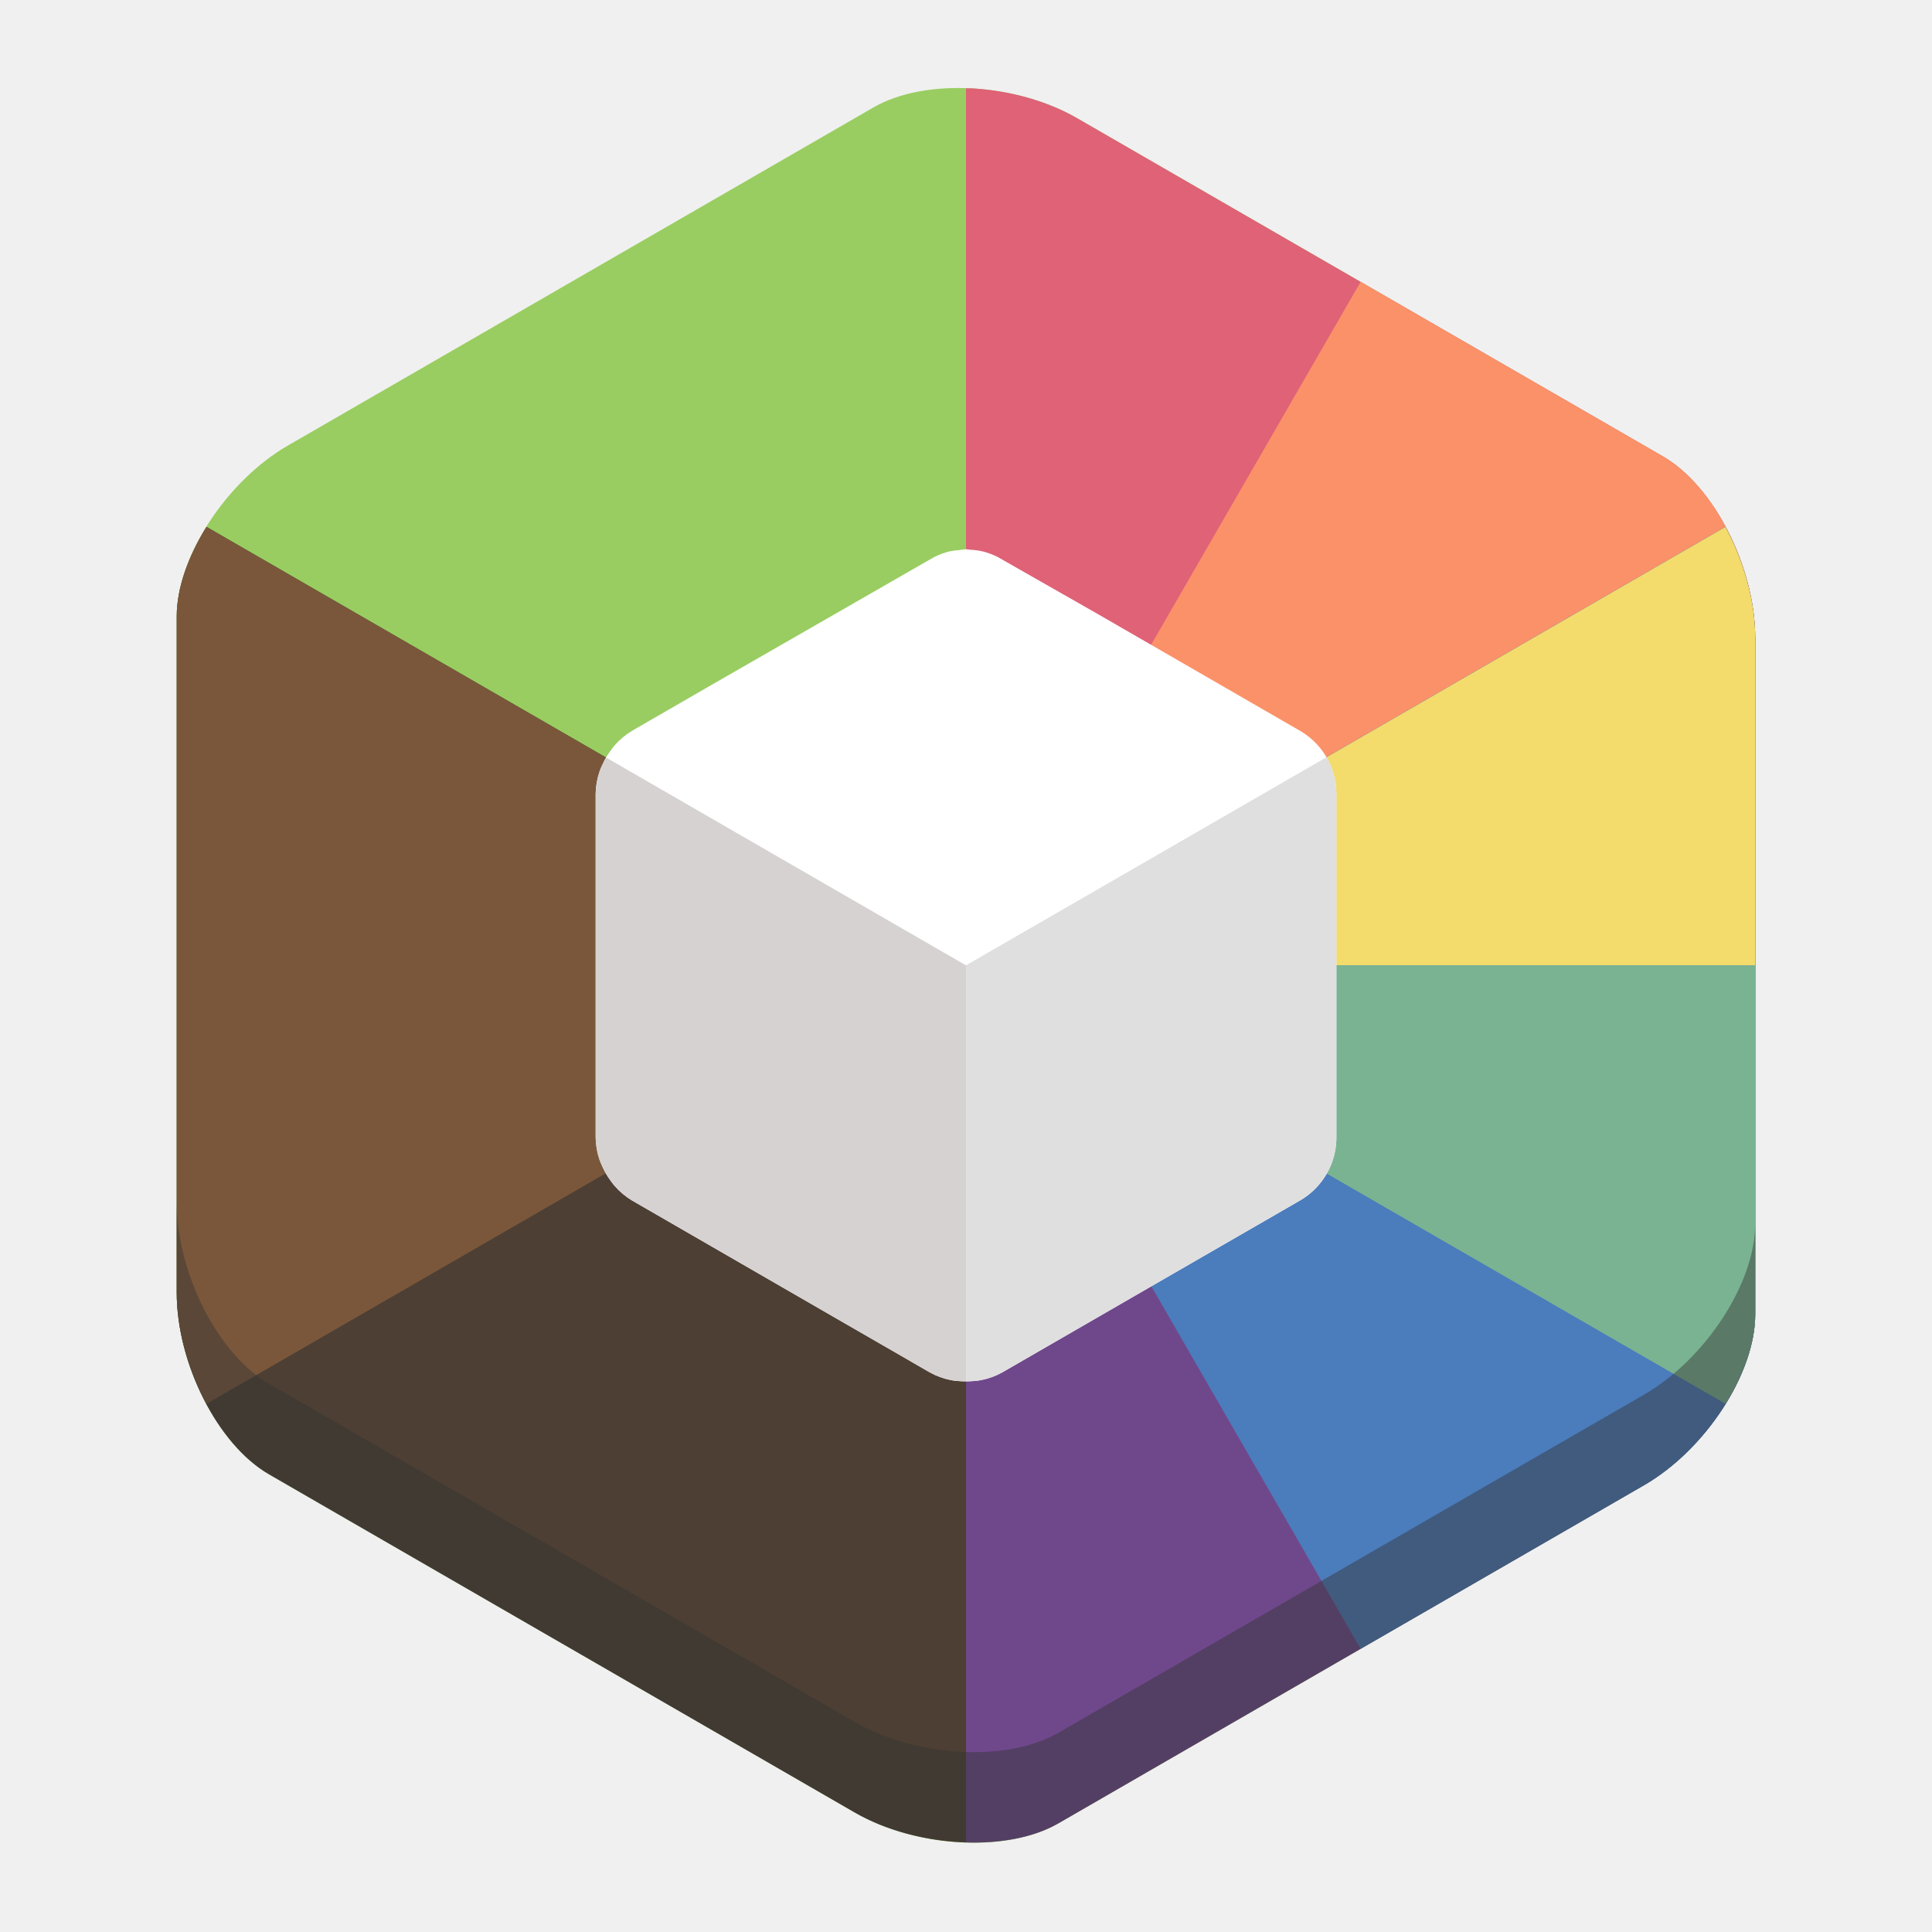
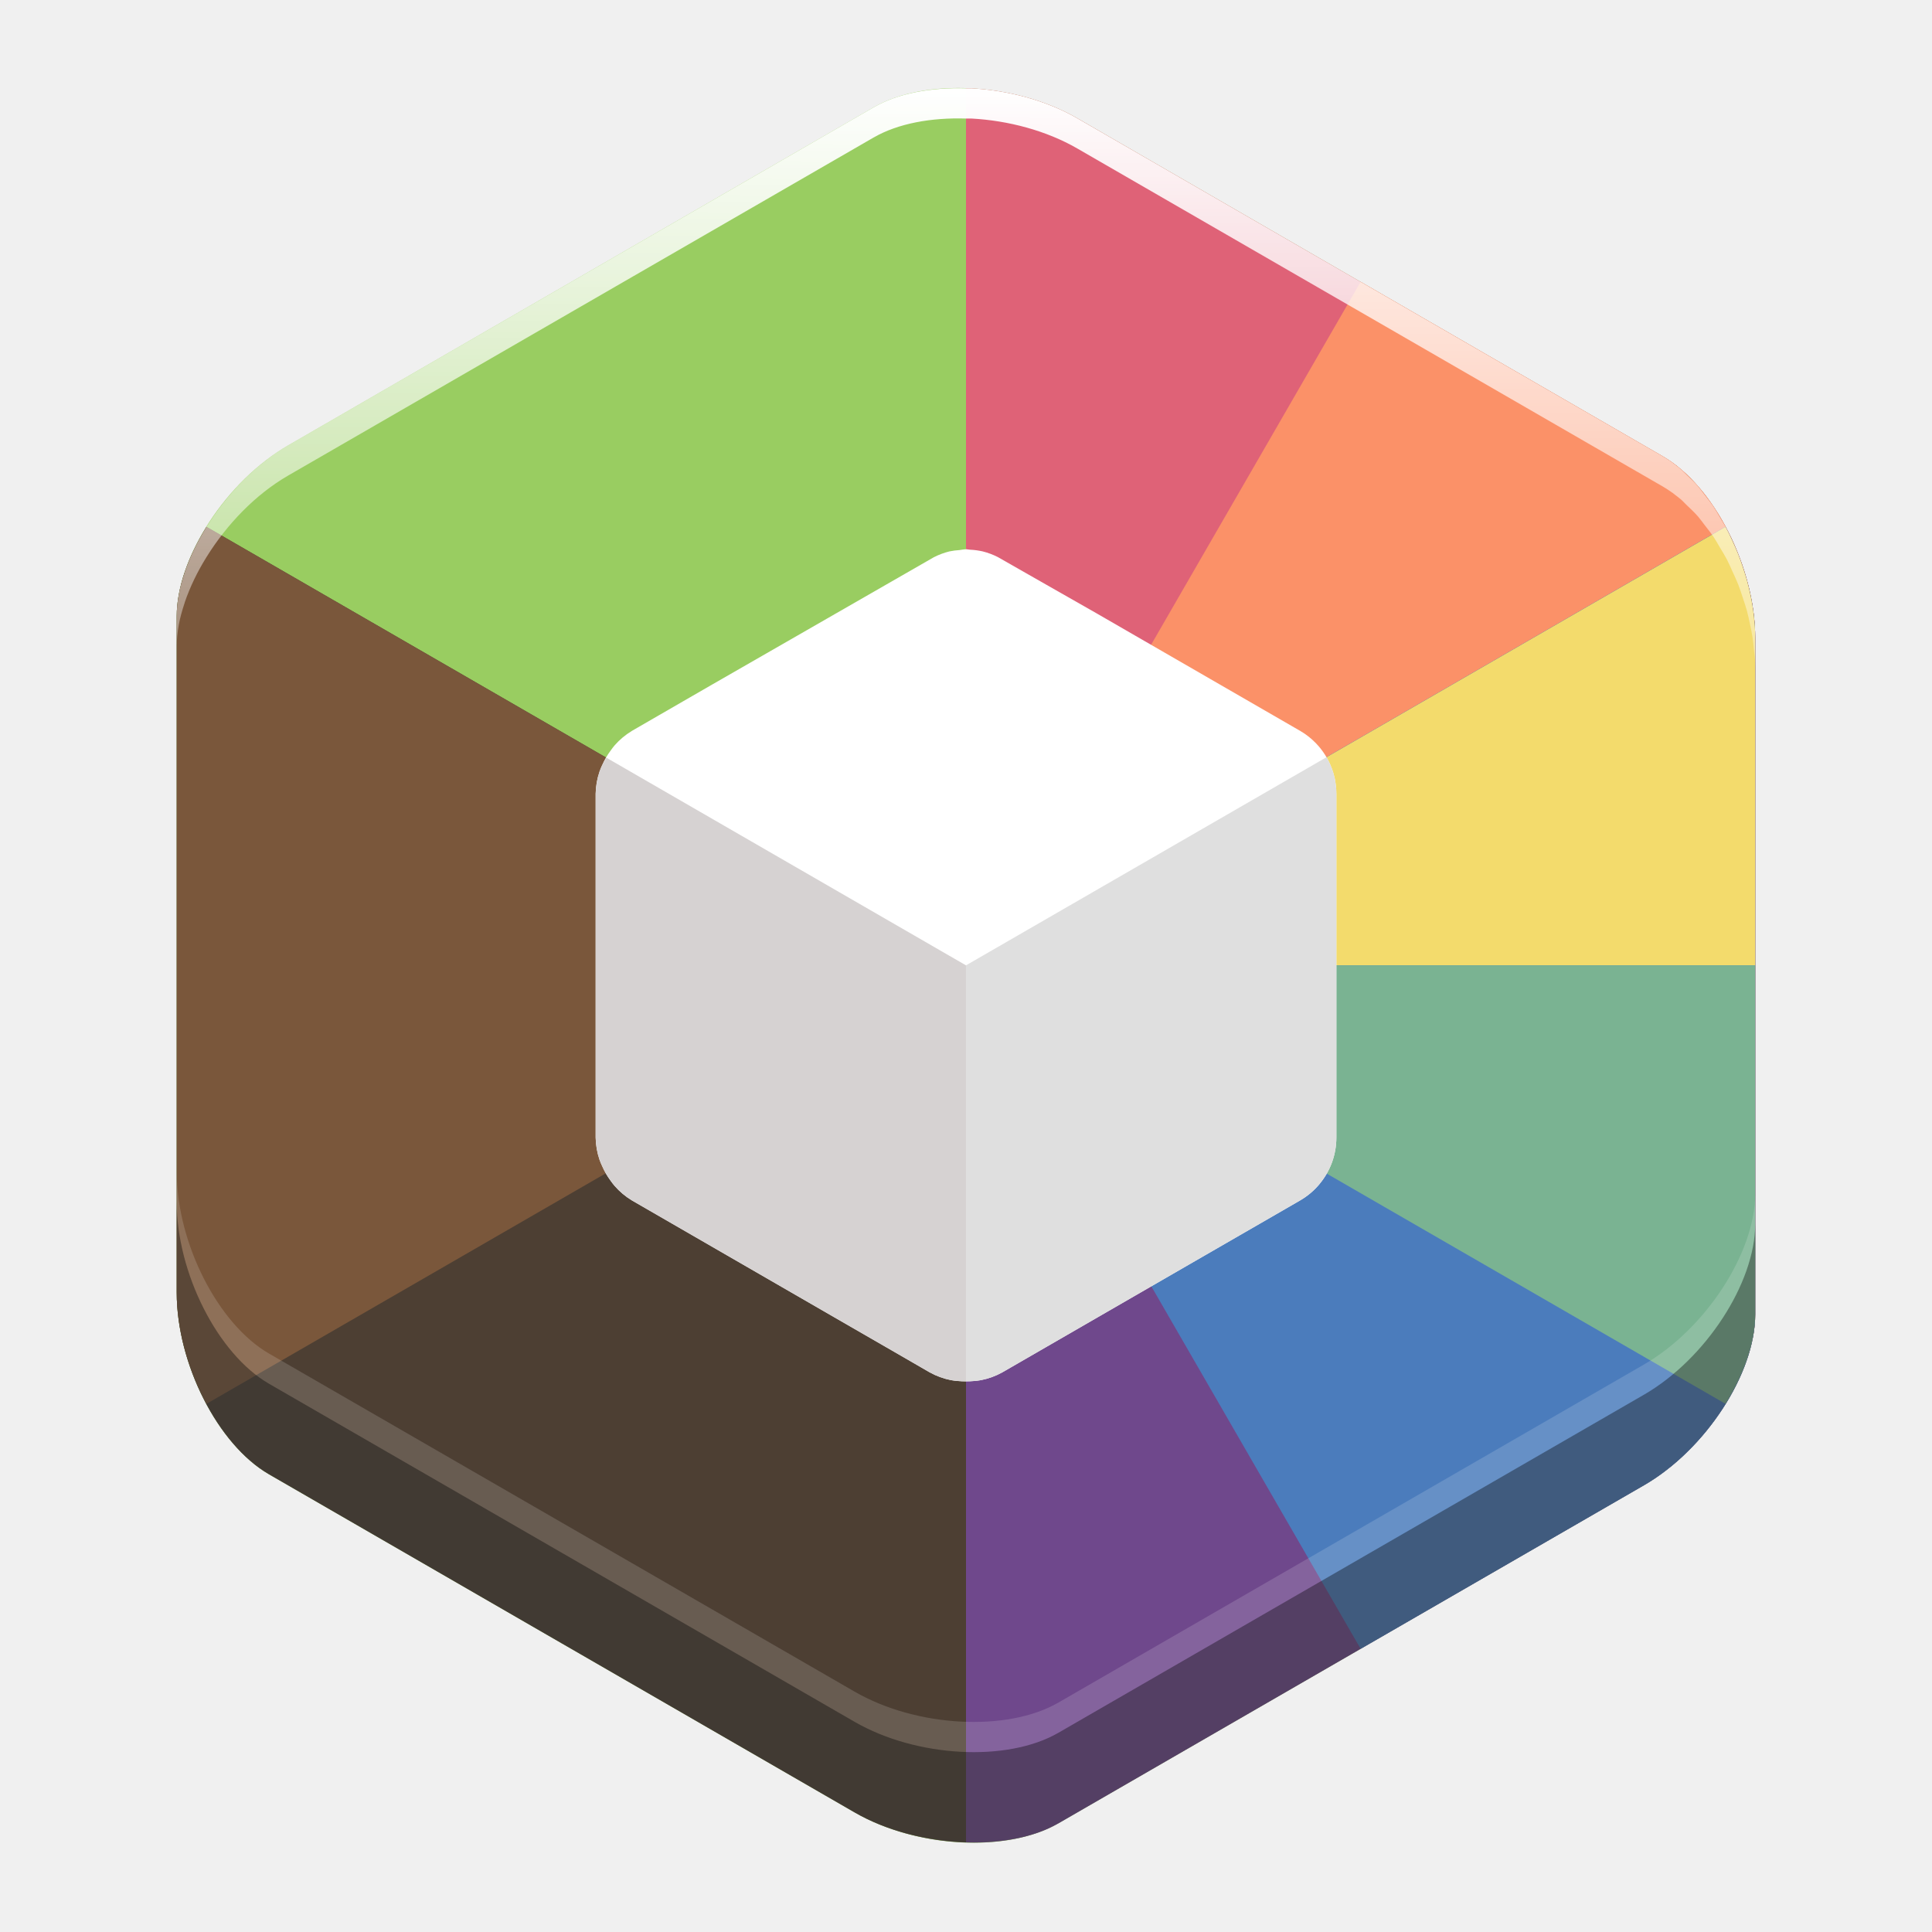
<svg xmlns="http://www.w3.org/2000/svg" xmlns:xlink="http://www.w3.org/1999/xlink" width="128" height="128" viewBox="0 0 128 128" version="1.1" id="svg5" xml:space="preserve">
  <defs id="defs2">
+     <linearGradient id="linearGradient14">
+       <stop style="stop-color:#ffffff;stop-opacity:1;" offset="0" id="stop14" />
+       <stop style="stop-color:#ffffff;stop-opacity:0;" offset="1" id="stop15" />
+     </linearGradient>
    <linearGradient y2="236" x2="96" y1="236" x1="32" gradientTransform="translate(604.8168,170.5864)" gradientUnits="userSpaceOnUse" id="linearGradient1099" xlink:href="#linearGradient1036" />
    <linearGradient id="linearGradient1036">
      <stop id="stop1032" offset="0" style="stop-color:#d5d3cf;stop-opacity:1;" />
      <stop id="stop1034" offset="1" style="stop-color:#f6f5f4;stop-opacity:1" />
    </linearGradient>
    <radialGradient r="32" fy="-76" fx="-244" cy="-76" cx="-244" gradientTransform="matrix(0.8833333,0,0,0.8833333,-460.3502,463.1197)" gradientUnits="userSpaceOnUse" id="radialGradient1103" xlink:href="#linearGradient1069" />
    <linearGradient id="linearGradient1069">
      <stop id="stop1065" offset="0" style="stop-color:#d5d3cf;stop-opacity:1" />
      <stop id="stop1067-1" offset="1" style="stop-color:#949390;stop-opacity:1" />
    </linearGradient>
    <linearGradient gradientUnits="userSpaceOnUse" y2="232" x2="64" y1="262.5" x1="64" id="linearGradient1027" xlink:href="#linearGradient1025" gradientTransform="translate(-470.5864,432.8168)" />
    <linearGradient id="linearGradient1025">
      <stop id="stop1021" offset="0" style="stop-color:#9a9996;stop-opacity:1" />
      <stop id="stop1023" offset="1" style="stop-color:#77767b;stop-opacity:1" />
    </linearGradient>
    <clipPath clipPathUnits="userSpaceOnUse" id="clipPath1609-7">
      <path id="path1611-5" d="m 252,116 28,-28 v -8 h -36 v 36 z" style="fill:#e74747;stroke:none;stroke-width:0.25px;stroke-linecap:butt;stroke-linejoin:miter;stroke-opacity:1" />
    </clipPath>
+     <linearGradient xlink:href="#linearGradient14" id="linearGradient15" x1="64.365" y1="5.854" x2="63.998" y2="63.957" gradientUnits="userSpaceOnUse" />
  </defs>
  <g id="layer2">
    <path id="path426" clip-path="none" style="fill:#99cd61;stroke-width:1.046" d="m 64.365,5.854 c -2.437,-0.131 -4.785,0.277 -6.479,1.254 h -0.002 l -19.414,11.209 -0.1,0.057 -1.133,0.656 h -0.002 l -15.744,9.092 -2.41,1.391 -0.002,0.002 c -4.084,2.359 -7.371,7.405 -7.371,11.314 v 22.418 1.422 20.965 c 0,4.717 2.727,10.088 6.113,12.043 l 19.414,11.209 1.232,0.711 18.156,10.482 c 4.085,2.358 10.098,2.683 13.484,0.729 h 0.002 l 19.414,-11.209 0.1,-0.057 1.133,-0.656 h 0.002 l 1.334,-0.77 14.412,-8.32 2.408,-1.391 0.002,-0.002 c 4.6e-4,-2.66e-4 0.001,2.66e-4 0.002,0 4.083,-2.36 7.369,-7.407 7.369,-11.316 V 64.67 63.248 42.281 c 0,-4.717 -2.727,-10.088 -6.113,-12.043 L 90.76,19.029 89.527,18.318 71.371,7.836 C 69.328,6.657 66.803,5.985 64.365,5.854 Z" />
    <path id="path429" clip-path="none" style="fill:#df6277;fill-opacity:1;stroke-width:1.046" d="M 64 5.854 L 64 63.957 L 114.316 93.008 C 115.53 91.049 116.287 88.941 116.287 87.086 L 116.287 64.67 L 116.287 63.248 L 116.287 42.281 C 116.287 37.565 113.561 32.197 110.176 30.24 L 110.174 30.238 L 90.76 19.029 L 89.527 18.318 L 71.371 7.836 C 69.329 6.657 66.803 5.985 64.365 5.854 C 64.242 5.847 64.123 5.857 64 5.854 z " />
    <path id="path432" clip-path="none" style="fill:#fb9168;fill-opacity:1;stroke-width:1.046" d="M 90.145 18.674 L 64 63.957 L 114.316 93.008 C 115.53 91.049 116.287 88.941 116.287 87.086 L 116.287 64.67 L 116.287 63.248 L 116.287 42.281 C 116.287 37.565 113.561 32.197 110.176 30.24 L 110.174 30.238 L 90.76 19.029 L 90.145 18.674 z " />
    <path id="path435" clip-path="none" style="fill:#6f488c;fill-opacity:1;stroke-width:1.046" d="M 114.316 34.906 L 64 63.957 L 64 122.061 C 66.302 122.133 68.503 121.733 70.109 120.807 L 70.111 120.807 L 89.525 109.598 L 89.533 109.594 L 89.625 109.541 L 90.047 109.297 L 90.758 108.885 L 90.76 108.885 L 91.207 108.627 L 92.094 108.115 L 108.914 98.404 L 108.916 98.402 L 108.936 98.391 C 113.011 96.027 116.287 90.989 116.287 87.086 L 116.287 64.67 L 116.287 63.248 L 116.287 42.281 C 116.287 39.803 115.522 37.155 114.316 34.906 z " />
    <path id="path438" clip-path="none" style="fill:#4b7cbc;fill-opacity:1;stroke-width:1.046" d="M 114.316 34.906 L 64 63.957 L 90.145 109.24 L 90.758 108.885 L 90.76 108.885 L 92.094 108.115 L 100.736 103.125 L 106.506 99.795 L 108.914 98.404 L 108.916 98.402 L 108.932 98.395 C 113.009 96.032 116.287 90.991 116.287 87.086 L 116.287 64.67 L 116.287 63.248 L 116.287 42.281 C 116.287 39.803 115.522 37.155 114.316 34.906 z " />
    <path id="path441" clip-path="none" style="fill:#f3db6c;fill-opacity:1;stroke-width:1.046" d="M 114.316 34.906 L 64 63.957 L 116.287 63.957 L 116.287 63.248 L 116.287 42.281 C 116.287 39.803 115.522 37.155 114.316 34.906 z " />
    <path id="path447" clip-path="none" style="fill:#7ab392;fill-opacity:1;stroke-width:1.046" d="m 64,63.957 50.316,29.049 c 1.213,-1.958 1.971,-4.065 1.971,-5.92 V 64.67 63.957 Z" />
    <path id="path450" clip-path="none" style="fill:#4d3f33;fill-opacity:1;stroke-width:1.046" d="M 13.682 34.906 C 12.467 36.865 11.709 38.972 11.709 40.828 L 11.709 63.246 L 11.709 64.668 L 11.709 85.633 C 11.709 90.344 14.429 95.707 17.811 97.668 L 37.236 108.885 L 38.469 109.596 L 56.625 120.078 C 56.626 120.079 56.628 120.079 56.629 120.08 C 58.776 121.319 61.45 121.981 64 122.061 L 64 63.957 L 13.682 34.906 z " />
    <path id="path453" clip-path="none" style="fill:#7a573b;fill-opacity:1;stroke-width:1.046" d="M 13.682 34.906 C 12.467 36.865 11.709 38.972 11.709 40.828 L 11.709 63.246 L 11.709 64.668 L 11.709 85.633 C 11.709 88.112 12.474 90.759 13.68 93.008 L 64 63.957 L 13.682 34.906 z " />
    <path id="path456" clip-path="none" style="fill:#ffffff;stroke-width:0.491" d="m 64.002,36.388 a 4.807,4.807 0 0 0 -0.429,0.055 4.807,4.807 0 0 0 -0.675,0.09 4.807,4.807 0 0 0 -1.032,0.387 l -14.736,8.463 -3.444,1.988 -1.819,1.051 -0.004,0.002 a 4.807,4.807 0 0 0 -0.011,0.009 4.807,4.807 0 0 0 -1.137,0.955 4.807,4.807 0 0 0 -0.268,0.352 4.807,4.807 0 0 0 -0.554,0.959 4.807,4.807 0 0 0 -0.169,0.413 4.807,4.807 0 0 0 -0.26,1.474 v 16.702 3.976 2.105 a 4.807,4.807 0 0 0 0.26,1.476 4.807,4.807 0 0 0 0.172,0.413 4.807,4.807 0 0 0 0.552,0.957 4.807,4.807 0 0 0 0.271,0.352 4.807,4.807 0 0 0 1.15,0.966 l 5.303,3.062 8.089,4.671 3.44,1.984 a 6.888,6.888 0 0 0 0.004,0.002 l 1.768,1.021 1.086,0.629 0.037,0.022 h 0.002 a 4.807,4.807 0 0 0 1.414,0.515 4.807,4.807 0 0 0 0.424,0.055 4.807,4.807 0 0 0 1.126,0 4.807,4.807 0 0 0 0.427,-0.055 4.807,4.807 0 0 0 1.414,-0.515 l 0.541,-0.312 11.78,-6.803 3.442,-1.986 1.313,-0.757 2.657,-1.535 a 4.807,4.807 0 0 0 1.269,-1.064 4.807,4.807 0 0 0 0.013,-0.018 4.807,4.807 0 0 0 0.825,-1.425 4.807,4.807 0 0 0 0.007,-0.02 4.807,4.807 0 0 0 0.288,-1.634 v -14.23 -3.974 -4.579 a 4.807,4.807 0 0 0 -0.011,-0.308 4.807,4.807 0 0 0 -0.007,-0.084 4.807,4.807 0 0 0 -0.024,-0.22 4.807,4.807 0 0 0 -0.015,-0.11 4.807,4.807 0 0 0 -0.033,-0.2 4.807,4.807 0 0 0 -0.02,-0.103 4.807,4.807 0 0 0 -0.073,-0.284 4.807,4.807 0 0 0 0,-0.004 4.807,4.807 0 0 0 -0.02,-0.064 4.807,4.807 0 0 0 -0.073,-0.224 4.807,4.807 0 0 0 -0.04,-0.106 4.807,4.807 0 0 0 -0.079,-0.194 4.807,4.807 0 0 0 -0.037,-0.088 4.807,4.807 0 0 0 -0.09,-0.187 4.807,4.807 0 0 0 -0.055,-0.106 4.807,4.807 0 0 0 -0.004,-0.007 4.807,4.807 0 0 0 -0.139,-0.24 4.807,4.807 0 0 0 -0.055,-0.086 4.807,4.807 0 0 0 -0.108,-0.161 4.807,4.807 0 0 0 -0.081,-0.112 4.807,4.807 0 0 0 -0.11,-0.141 4.807,4.807 0 0 0 -0.079,-0.095 4.807,4.807 0 0 0 -0.117,-0.13 4.807,4.807 0 0 0 -0.092,-0.101 4.807,4.807 0 0 0 -0.026,-0.024 4.807,4.807 0 0 0 -0.183,-0.176 4.807,4.807 0 0 0 -0.055,-0.051 4.807,4.807 0 0 0 -0.178,-0.15 4.807,4.807 0 0 0 -0.088,-0.068 4.807,4.807 0 0 0 -0.158,-0.117 4.807,4.807 0 0 0 -0.092,-0.064 4.807,4.807 0 0 0 -0.202,-0.125 4.807,4.807 0 0 0 -0.048,-0.033 l -0.011,-0.004 -13.394,-7.733 -0.026,-0.015 -0.057,-0.033 -3.372,-1.92 -3.178,-1.812 a 4.807,4.807 0 0 0 -0.002,-0.002 4.807,4.807 0 0 0 -0.009,-0.004 4.807,4.807 0 0 0 -1.003,-0.372 4.807,4.807 0 0 0 -0.825,-0.11 4.807,4.807 0 0 0 -0.266,-0.033 z" />
    <path id="path459" clip-path="none" style="fill:#dfdfdf;fill-opacity:1;stroke-width:0.491" d="M 87.883,50.169 64,63.957 v 27.536 a 4.807,4.807 0 0 0 0.563,0 4.807,4.807 0 0 0 0.427,-0.055 4.807,4.807 0 0 0 1.414,-0.515 l 12.321,-7.115 3.442,-1.986 1.313,-0.757 2.655,-1.533 a 4.807,4.807 0 0 0 0.002,-0.002 4.807,4.807 0 0 0 1.269,-1.064 4.807,4.807 0 0 0 0.013,-0.018 4.807,4.807 0 0 0 0.825,-1.425 4.807,4.807 0 0 0 0.007,-0.02 4.807,4.807 0 0 0 0.288,-1.634 V 61.14 57.165 52.586 a 4.807,4.807 0 0 0 -0.011,-0.308 4.807,4.807 0 0 0 -0.007,-0.084 4.807,4.807 0 0 0 -0.024,-0.22 4.807,4.807 0 0 0 -0.015,-0.11 4.807,4.807 0 0 0 -0.033,-0.2 4.807,4.807 0 0 0 -0.02,-0.103 4.807,4.807 0 0 0 -0.073,-0.284 4.807,4.807 0 0 0 0,-0.004 4.807,4.807 0 0 0 -0.02,-0.064 4.807,4.807 0 0 0 -0.073,-0.224 4.807,4.807 0 0 0 -0.04,-0.106 4.807,4.807 0 0 0 -0.079,-0.194 4.807,4.807 0 0 0 -0.037,-0.088 4.807,4.807 0 0 0 -0.09,-0.187 4.807,4.807 0 0 0 -0.055,-0.106 4.807,4.807 0 0 0 -0.004,-0.007 4.807,4.807 0 0 0 -0.075,-0.13 z" />
    <path id="path462" clip-path="none" style="fill:#d6d2d2;fill-opacity:1;stroke-width:0.491" d="m 40.178,50.202 a 4.807,4.807 0 0 0 -0.286,0.497 4.807,4.807 0 0 0 -0.169,0.413 4.807,4.807 0 0 0 -0.26,1.474 v 16.702 3.976 2.105 a 4.807,4.807 0 0 0 0.26,1.476 4.807,4.807 0 0 0 0.172,0.413 4.807,4.807 0 0 0 0.552,0.957 4.807,4.807 0 0 0 0.271,0.352 4.807,4.807 0 0 0 1.148,0.963 4.807,4.807 0 0 0 0.002,0.002 l 13.392,7.733 3.44,1.984 a 6.888,6.888 0 0 0 0.004,0.002 l 1.768,1.021 1.018,0.589 0.106,0.062 h 0.002 a 4.807,4.807 0 0 0 1.414,0.515 4.807,4.807 0 0 0 0.424,0.055 4.807,4.807 0 0 0 0.563,0 V 63.957 Z" />
+     <path id="path1" clip-path="none" style="fill:url(#linearGradient15);stroke-width:1.046;fill-opacity:1" d="M 64 5.854 C 61.696 5.781 59.494 6.18 57.887 7.107 L 57.885 7.107 L 38.471 18.316 L 38.371 18.373 L 37.238 19.029 L 37.236 19.029 L 21.492 28.121 L 19.082 29.512 L 19.08 29.514 C 16.935 30.753 15.026 32.738 13.682 34.906 C 13.377 35.397 13.102 35.893 12.861 36.396 C 12.621 36.899 12.411 37.402 12.242 37.904 C 12.236 37.923 12.233 37.94 12.227 37.959 C 12.068 38.441 11.931 38.921 11.846 39.391 C 11.841 39.414 11.84 39.436 11.836 39.459 C 11.797 39.682 11.765 39.903 11.744 40.121 C 11.721 40.36 11.709 40.596 11.709 40.828 L 11.709 42.777 C 11.711 42.562 11.723 42.343 11.744 42.121 C 11.765 41.903 11.797 41.682 11.836 41.459 C 11.84 41.436 11.842 41.414 11.846 41.391 C 11.931 40.921 12.068 40.441 12.227 39.959 C 12.233 39.94 12.236 39.923 12.242 39.904 C 12.411 39.402 12.621 38.899 12.861 38.396 C 13.102 37.893 13.377 37.397 13.682 36.906 C 15.026 34.738 16.935 32.753 19.08 31.514 L 19.082 31.512 L 21.492 30.121 L 37.236 21.029 L 37.238 21.029 L 38.371 20.373 L 38.471 20.316 L 57.885 9.107 L 57.887 9.107 C 59.494 8.18 61.696 7.781 64 7.854 C 64.123 7.857 64.242 7.847 64.365 7.854 C 66.803 7.985 69.329 8.657 71.371 9.836 L 89.527 20.318 L 90.145 20.674 L 90.76 21.029 L 110.174 32.238 L 110.176 32.24 C 110.383 32.36 110.587 32.494 110.789 32.639 L 110.791 32.641 L 110.793 32.641 L 110.795 32.643 L 110.797 32.643 C 110.798 32.643 110.802 32.646 110.803 32.646 C 110.855 32.684 110.905 32.728 110.957 32.768 C 111.1 32.875 111.243 32.984 111.383 33.104 C 111.501 33.204 111.607 33.333 111.723 33.441 C 111.992 33.694 112.261 33.947 112.514 34.238 C 112.661 34.408 112.794 34.603 112.936 34.785 C 113.138 35.046 113.344 35.298 113.533 35.58 C 113.679 35.798 113.808 36.035 113.945 36.264 C 114.109 36.538 114.276 36.806 114.426 37.094 C 114.553 37.339 114.659 37.596 114.775 37.85 C 114.91 38.143 115.048 38.432 115.166 38.734 C 115.271 39.002 115.356 39.275 115.447 39.549 C 115.55 39.857 115.655 40.162 115.74 40.475 C 115.813 40.743 115.867 41.011 115.926 41.281 C 115.994 41.592 116.061 41.901 116.109 42.213 C 116.152 42.493 116.175 42.768 116.201 43.047 C 116.222 43.266 116.263 43.486 116.273 43.703 C 116.282 43.896 116.287 44.09 116.287 44.281 L 116.287 42.281 C 116.287 42.09 116.282 41.896 116.273 41.703 C 116.263 41.486 116.222 41.266 116.201 41.047 C 116.175 40.768 116.153 40.493 116.109 40.213 C 116.061 39.901 115.994 39.592 115.926 39.281 C 115.867 39.011 115.813 38.743 115.74 38.475 C 115.655 38.162 115.55 37.857 115.447 37.549 C 115.356 37.275 115.271 37.002 115.166 36.734 C 115.048 36.432 114.91 36.143 114.775 35.85 C 114.659 35.596 114.553 35.339 114.426 35.094 C 114.276 34.806 114.109 34.538 113.945 34.264 C 113.808 34.035 113.679 33.798 113.533 33.58 C 113.344 33.298 113.138 33.046 112.936 32.785 C 112.794 32.603 112.661 32.408 112.514 32.238 C 112.261 31.947 111.992 31.694 111.723 31.441 C 111.607 31.333 111.501 31.204 111.383 31.104 C 111.243 30.984 111.1 30.875 110.957 30.768 C 110.905 30.728 110.855 30.684 110.803 30.646 C 110.802 30.646 110.798 30.643 110.797 30.643 C 110.796 30.642 110.792 30.641 110.791 30.641 L 110.789 30.639 C 110.587 30.494 110.383 30.36 110.176 30.24 L 110.174 30.238 L 90.76 19.029 L 90.145 18.674 L 89.527 18.318 L 71.371 7.836 C 69.329 6.657 66.803 5.985 64.365 5.854 C 64.242 5.847 64.123 5.857 64 5.854 z M 11.709 85.633 C 11.709 86.222 11.751 86.82 11.832 87.422 C 11.833 87.426 11.833 87.43 11.834 87.434 C 11.752 86.828 11.709 86.225 11.709 85.633 z M 116.221 88.053 C 116.218 88.075 116.216 88.098 116.213 88.121 L 116.215 88.119 L 116.215 88.117 L 116.215 88.115 C 116.218 88.094 116.219 88.073 116.221 88.053 z M 116.172 88.371 C 116.136 88.58 116.085 88.793 116.035 89.006 C 116.053 88.94 116.078 88.874 116.092 88.809 C 116.092 88.806 116.093 88.803 116.094 88.801 L 116.094 88.799 C 116.102 88.762 116.106 88.726 116.113 88.689 L 116.113 88.688 L 116.115 88.686 L 116.115 88.684 C 116.134 88.59 116.15 88.497 116.166 88.404 C 116.168 88.393 116.17 88.382 116.172 88.371 z M 115.779 89.912 C 115.735 90.049 115.695 90.186 115.645 90.324 C 115.664 90.272 115.693 90.22 115.711 90.168 L 115.711 90.166 C 115.741 90.081 115.758 89.996 115.779 89.912 z M 13.377 92.426 C 13.414 92.514 13.451 92.601 13.494 92.686 C 13.495 92.687 13.495 92.688 13.496 92.689 C 13.536 92.767 13.581 92.839 13.625 92.912 C 13.54 92.752 13.458 92.589 13.377 92.426 z M 15.338 95.498 C 15.371 95.537 15.399 95.584 15.432 95.623 C 15.446 95.64 15.462 95.651 15.477 95.668 C 15.429 95.613 15.385 95.554 15.338 95.498 z M 111.914 96.055 C 111.805 96.164 111.692 96.267 111.58 96.373 C 111.638 96.32 111.701 96.272 111.758 96.217 C 111.772 96.203 111.788 96.19 111.803 96.176 C 111.842 96.137 111.877 96.095 111.914 96.055 z M 16.486 96.689 C 16.518 96.717 16.546 96.754 16.578 96.781 C 16.673 96.863 16.771 96.933 16.867 97.01 C 16.739 96.908 16.612 96.801 16.486 96.689 z M 110.646 97.189 C 110.52 97.292 110.395 97.397 110.266 97.494 C 110.306 97.464 110.35 97.441 110.391 97.41 C 110.4 97.403 110.409 97.398 110.418 97.391 C 110.497 97.329 110.571 97.258 110.646 97.189 z M 17.115 97.207 C 17.139 97.224 17.162 97.245 17.186 97.262 C 17.189 97.264 17.192 97.267 17.195 97.27 C 17.397 97.414 17.602 97.546 17.809 97.666 C 17.574 97.53 17.343 97.375 17.115 97.207 z M 70.109 120.807 C 69.964 120.891 69.807 120.965 69.652 121.041 C 69.711 121.013 69.773 120.989 69.83 120.959 C 69.925 120.91 70.018 120.859 70.109 120.807 z M 69.262 121.221 C 69.185 121.253 69.107 121.282 69.029 121.312 C 69.082 121.293 69.136 121.275 69.188 121.254 C 69.213 121.243 69.236 121.232 69.262 121.221 z M 68.639 121.457 C 68.404 121.537 68.146 121.588 67.898 121.652 C 68.118 121.603 68.341 121.558 68.547 121.49 C 68.578 121.48 68.608 121.469 68.639 121.457 z " />
    <path id="path1417" clip-path="none" style="fill:#333333;fill-opacity:0.451;stroke-width:1.046" d="m 11.709,79.633 v 6 c 0,4.717 2.727,10.088 6.113,12.043 l 19.414,11.209 1.232,0.711 18.156,10.482 c 4.085,2.358 10.098,2.683 13.484,0.729 h 0.002 l 19.414,-11.209 0.1,-0.057 1.133,-0.656 h 0.002 l 1.334,-0.77 14.412,-8.32 2.408,-1.391 0.002,-0.002 h 0.002 c 4.083,-2.359 7.369,-7.407 7.369,-11.316 v -6 c 0,3.909 -3.286,8.957 -7.369,11.316 h -0.002 l -0.002,0.002 -2.408,1.391 -14.412,8.32 -1.334,0.77 h -0.002 l -1.133,0.656 -0.1,0.057 -19.414,11.209 h -0.002 c -3.387,1.954 -9.4,1.63 -13.484,-0.729 L 38.469,103.596 37.236,102.885 17.822,91.676 C 14.436,89.721 11.709,84.35 11.709,79.633 Z" />
+     <path id="path13" clip-path="none" style="fill:#ffffff;stroke-width:1.046;fill-opacity:0.15" d="M 11.709 77.701 L 11.709 79.633 C 11.709 84.35 14.436 89.721 17.822 91.676 L 37.236 102.885 L 38.469 103.596 L 56.625 114.078 C 60.71 116.436 66.723 116.761 70.109 114.807 L 70.111 114.807 L 89.525 103.598 L 89.625 103.541 L 90.758 102.885 L 90.76 102.885 L 92.094 102.115 L 106.506 93.795 L 108.914 92.404 L 108.916 92.402 L 108.918 92.402 C 112.984 90.053 116.259 85.039 116.287 81.137 L 116.287 79.137 C 116.259 83.039 112.984 88.053 108.918 90.402 L 108.916 90.402 L 108.914 90.404 L 106.506 91.795 L 92.094 100.115 L 90.76 100.885 L 90.758 100.885 L 89.625 101.541 L 89.525 101.598 L 70.111 112.807 L 70.109 112.807 C 66.723 114.761 60.71 114.436 56.625 112.078 L 38.469 101.596 L 37.236 100.885 L 17.822 89.676 C 14.452 87.73 11.735 82.402 11.709 77.701 z M 11.709 85.633 C 11.709 86.222 11.751 86.82 11.832 87.422 C 11.833 87.426 11.833 87.43 11.834 87.434 C 11.752 86.828 11.709 86.225 11.709 85.633 z M 116.221 88.053 C 116.218 88.075 116.216 88.098 116.213 88.121 L 116.215 88.119 L 116.215 88.117 L 116.215 88.115 C 116.218 88.094 116.219 88.073 116.221 88.053 z M 116.172 88.371 C 116.136 88.58 116.085 88.793 116.035 89.006 C 116.053 88.94 116.078 88.874 116.092 88.809 C 116.092 88.806 116.093 88.803 116.094 88.801 L 116.094 88.799 C 116.102 88.762 116.106 88.726 116.113 88.689 L 116.113 88.688 L 116.115 88.686 L 116.115 88.684 C 116.134 88.59 116.15 88.497 116.166 88.404 C 116.168 88.393 116.17 88.382 116.172 88.371 z M 115.779 89.912 C 115.735 90.049 115.695 90.186 115.645 90.324 C 115.664 90.272 115.693 90.22 115.711 90.168 L 115.711 90.166 C 115.741 90.081 115.758 89.996 115.779 89.912 z M 13.377 92.426 C 13.414 92.514 13.451 92.601 13.494 92.686 C 13.495 92.687 13.495 92.688 13.496 92.689 C 13.536 92.767 13.581 92.839 13.625 92.912 C 13.54 92.752 13.458 92.589 13.377 92.426 z M 15.338 95.498 C 15.371 95.537 15.399 95.584 15.432 95.623 C 15.446 95.64 15.462 95.651 15.477 95.668 C 15.429 95.613 15.385 95.554 15.338 95.498 z M 111.914 96.055 C 111.805 96.164 111.692 96.267 111.58 96.373 C 111.638 96.32 111.701 96.272 111.758 96.217 C 111.772 96.203 111.788 96.19 111.803 96.176 C 111.842 96.137 111.877 96.095 111.914 96.055 z M 16.486 96.689 C 16.518 96.717 16.546 96.754 16.578 96.781 C 16.673 96.863 16.771 96.933 16.867 97.01 C 16.739 96.908 16.612 96.801 16.486 96.689 z M 110.646 97.189 C 110.52 97.292 110.395 97.397 110.266 97.494 C 110.306 97.464 110.35 97.441 110.391 97.41 C 110.4 97.403 110.409 97.398 110.418 97.391 C 110.497 97.329 110.571 97.258 110.646 97.189 z M 17.115 97.207 C 17.139 97.224 17.162 97.245 17.186 97.262 C 17.189 97.264 17.192 97.267 17.195 97.27 C 17.397 97.414 17.602 97.546 17.809 97.666 C 17.574 97.53 17.343 97.375 17.115 97.207 z M 70.109 120.807 C 69.964 120.891 69.807 120.965 69.652 121.041 C 69.711 121.013 69.773 120.989 69.83 120.959 C 69.925 120.91 70.018 120.859 70.109 120.807 z M 69.262 121.221 C 69.185 121.253 69.107 121.282 69.029 121.312 C 69.082 121.293 69.136 121.275 69.188 121.254 C 69.213 121.243 69.236 121.232 69.262 121.221 z M 68.639 121.457 C 68.404 121.537 68.146 121.588 67.898 121.652 C 68.118 121.603 68.341 121.558 68.547 121.49 C 68.578 121.48 68.608 121.469 68.639 121.457 z " />
  </g>
</svg>
